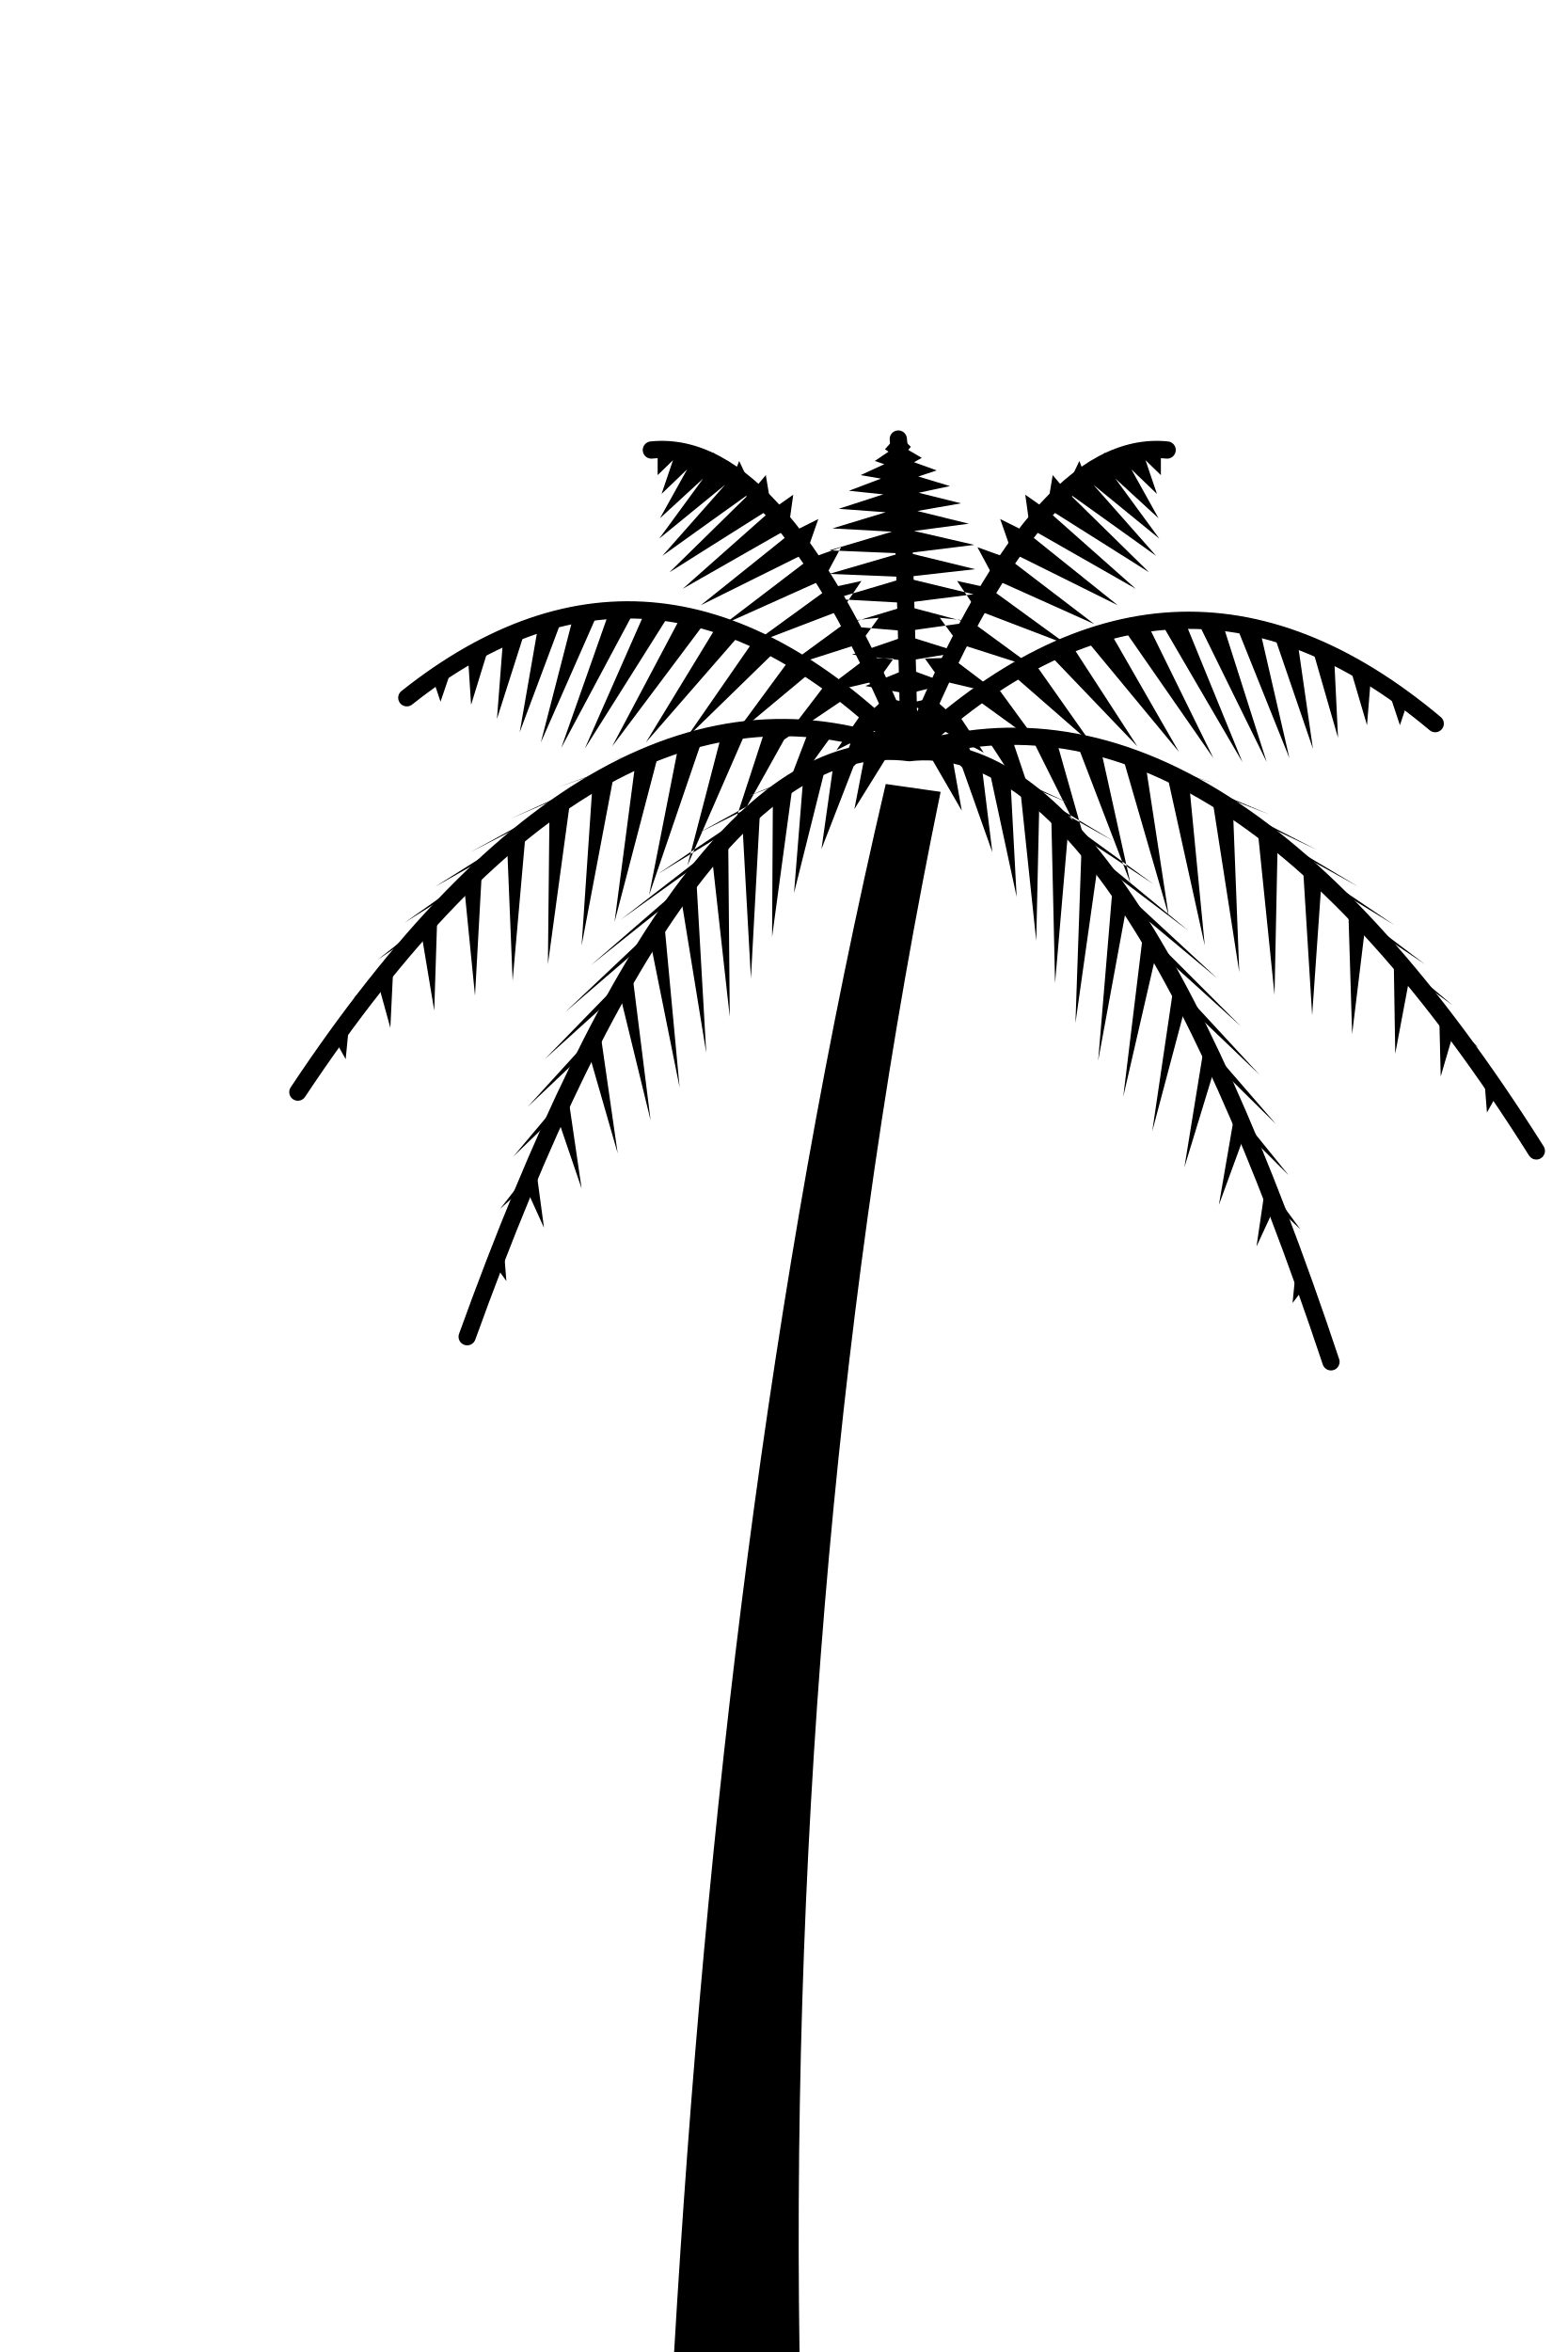
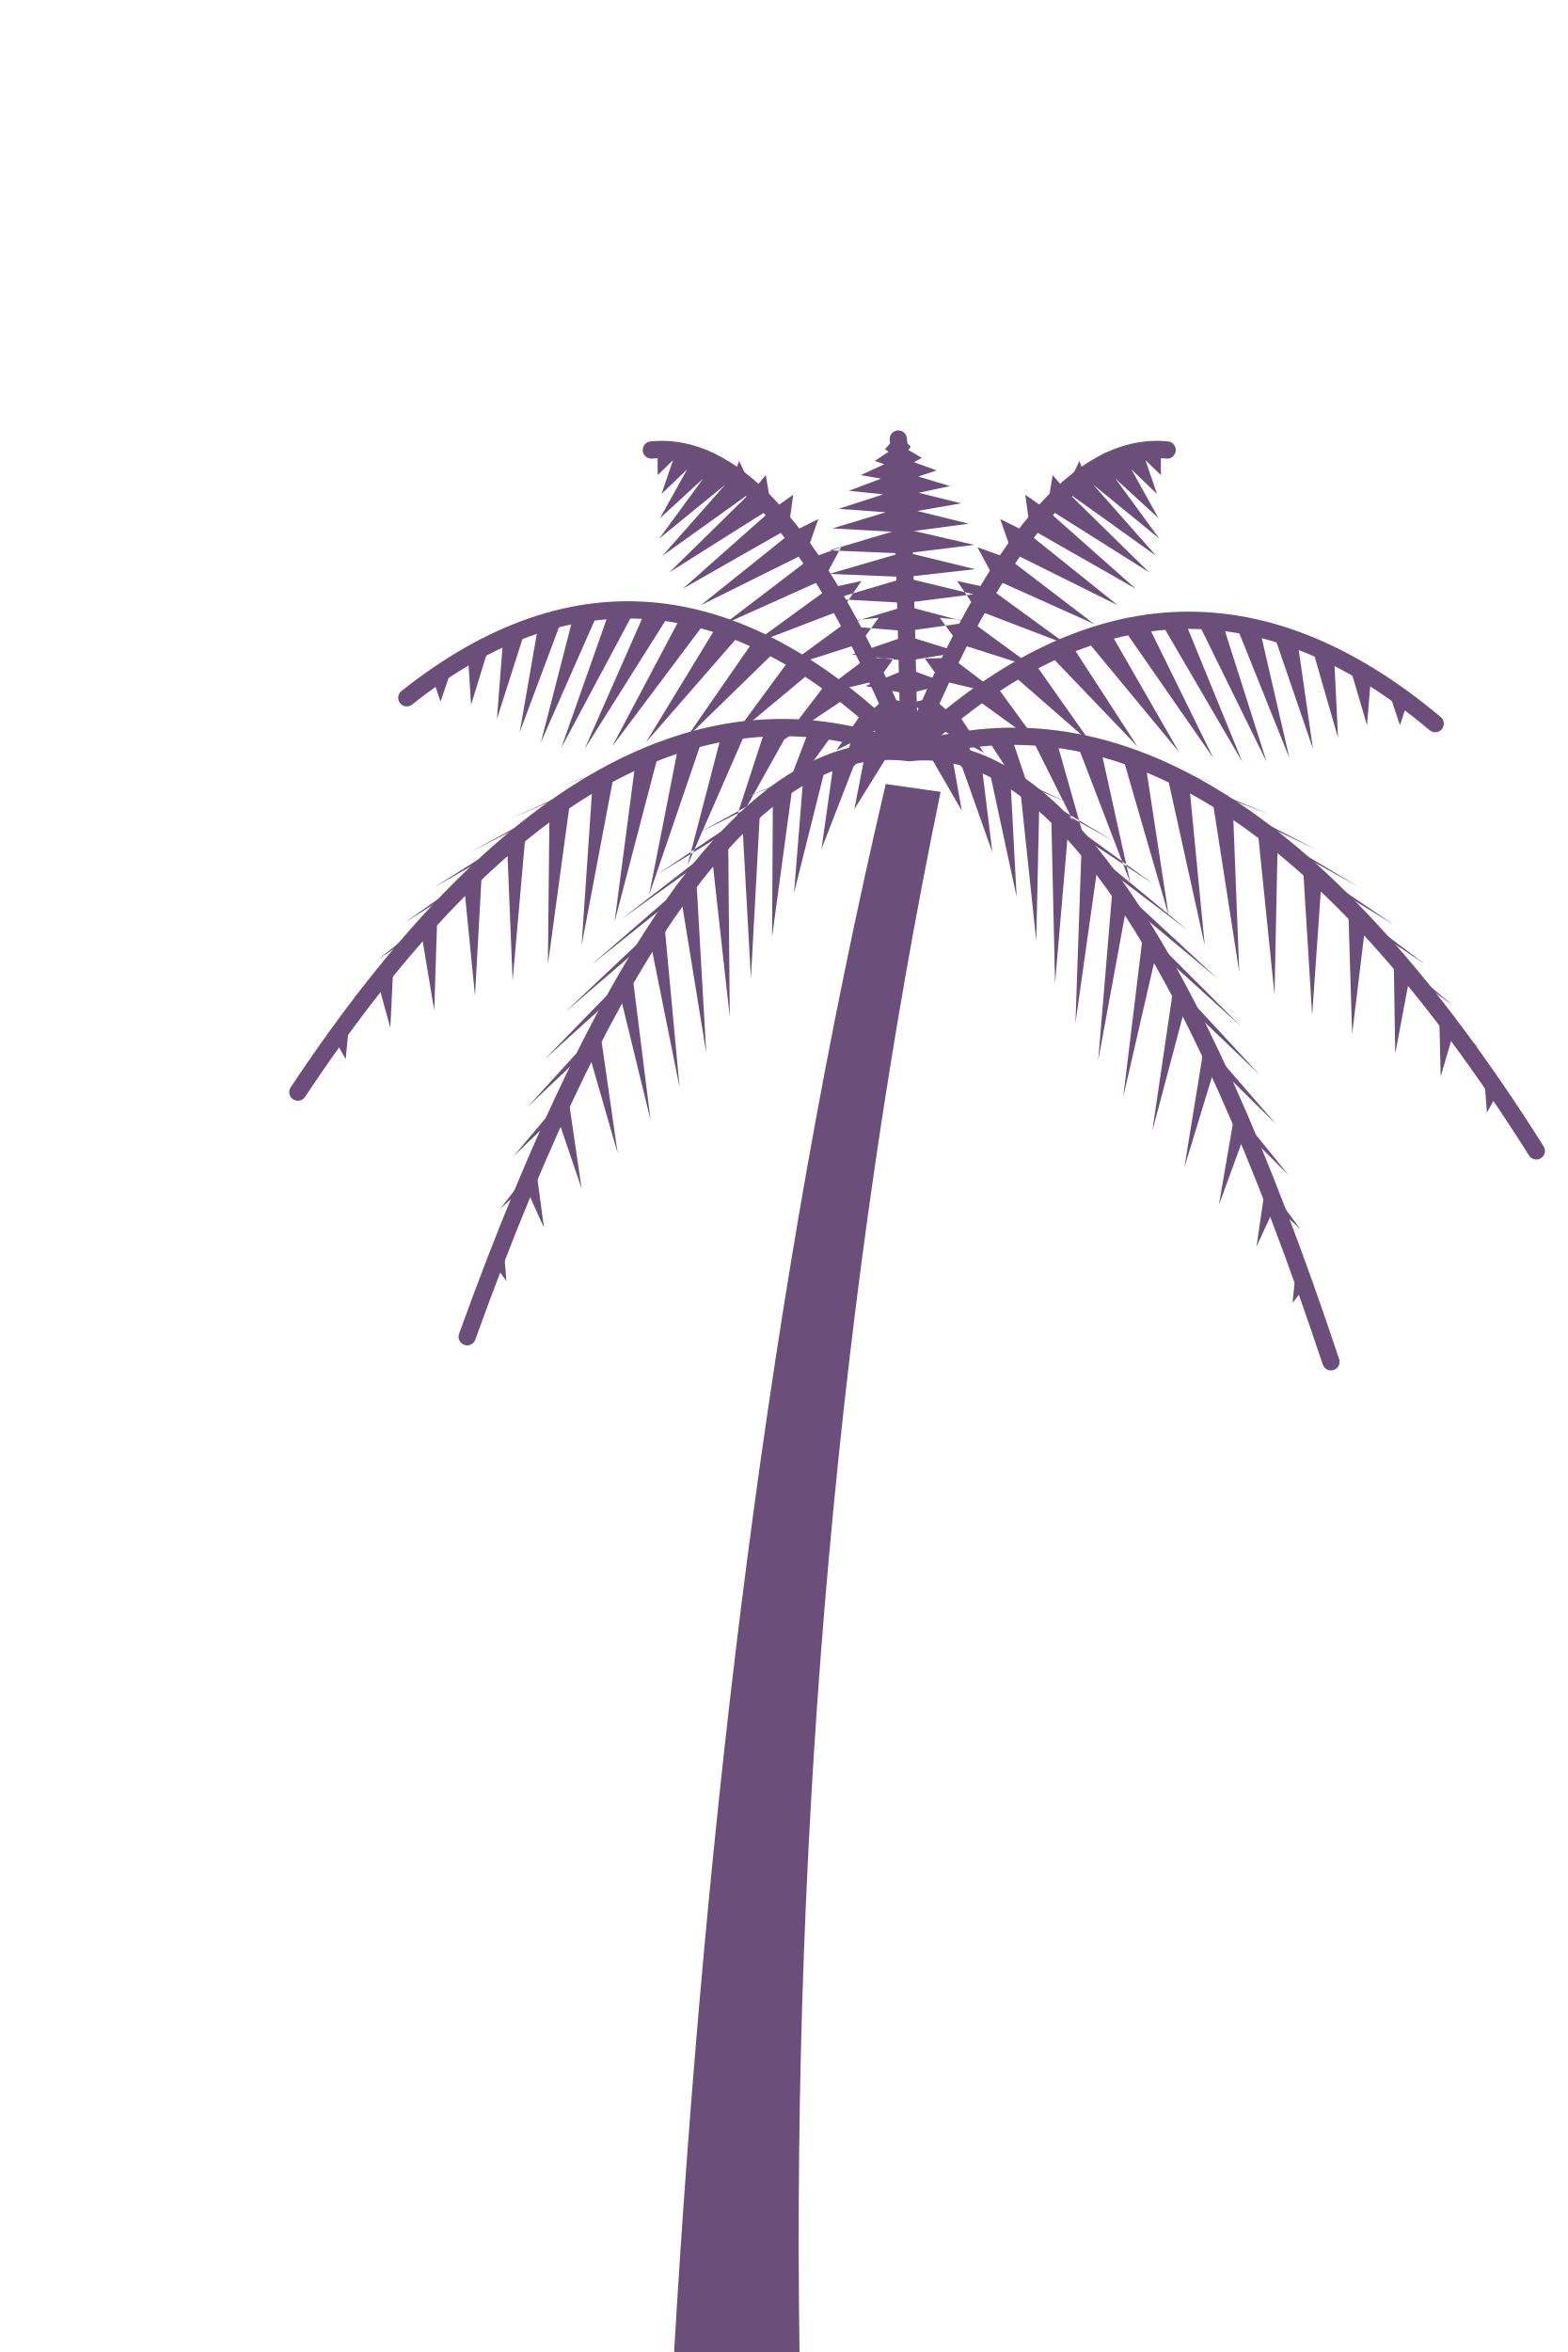
- <svg xmlns="http://www.w3.org/2000/svg" fill="#000" color="#000" viewBox="0 0 200 300">
+ <svg xmlns="http://www.w3.org/2000/svg" fill="#6b4f7a" color="#6b4f7a" viewBox="0 0 200 300">
  <path d="M86 300C90 232 98 164 113 100L120 101C107 164 101 232 102 300ZM112 94.6L106.4 100.3L108.9 93.8ZM112 94.6L108.2 93.5L108.9 93.8ZM106.5 93.3L99.4 103.1L103.3 92.9ZM106.5 93.3L100.7 92.6L103.3 92.9ZM100.9 92.8L93.2 106.6L97.7 92.8ZM100.9 92.8L93 92.9L97.7 92.8ZM95.3 93L87.7 110.4L92.1 93.5ZM95.3 93L85.3 94.4L92.1 93.5ZM89.7 94L82.8 114.2L86.6 94.9ZM89.7 94L77.9 97L86.6 94.9ZM84.1 95.8L78.4 117.6L81.1 97ZM84.1 95.8L71.2 100.4L81.1 97ZM78.4 98.4L74.2 120.6L75.6 99.9ZM78.4 98.4L65.2 104.4L75.6 99.9ZM72.8 101.7L69.9 123L70.1 103.5ZM72.8 101.7L60 108.7L70.1 103.5ZM67.1 105.8L65.4 125.1L64.7 107.9ZM67.1 105.8L55.5 113.1L64.7 107.9ZM61.5 110.7L60.6 127L59.2 112.9ZM61.5 110.7L51.6 117.7L59.2 112.9ZM55.8 116.4L55.4 128.9L53.7 118.7ZM55.8 116.4L48.2 122.4L53.7 118.7ZM50.2 122.8L49.8 131.1L48.2 125.3ZM50.2 122.8L45.1 127.3L48.2 125.3ZM44.6 130L44.1 135.1L42.7 132.6ZM44.6 130L41.4 133.2L42.7 132.6ZM112.6 92.7L106.7 95.7L110.2 90.6ZM112.6 92.7L111.4 90.4L110.2 90.6ZM108.1 88.9L99.8 94.5L105.6 86.9ZM108.1 88.9L106.2 86.1L105.6 86.9ZM103.6 85.6L93.4 94.1L100.9 83.9ZM103.6 85.6L100.6 82.5L100.9 83.9ZM99.1 82.9L87.5 94.2L96.3 81.5ZM99.1 82.9L94.7 79.7L96.3 81.5ZM94.6 80.7L82.4 94.7L91.6 79.6ZM94.6 80.7L88.6 77.9L91.6 79.6ZM90.1 79.2L78.1 95.2L87 78.4ZM90.1 79.2L82.5 77.1L87 78.4ZM85.5 78.2L74.6 95.5L82.4 77.8ZM85.5 78.2L76.6 77.1L82.4 77.8ZM81 77.8L71.6 95.4L77.8 77.8ZM81 77.8L71.3 78L77.8 77.8ZM76.4 77.9L69 94.7L73.2 78.4ZM76.4 77.9L66.7 79.3L73.2 78.4ZM71.8 78.7L66.3 93.4L68.7 79.6ZM71.8 78.7L62.8 81L68.7 79.6ZM67.1 80.1L63.4 91.7L64.2 81.3ZM67.1 80.1L59.8 82.8L64.2 81.3ZM62.5 82.1L60.1 89.9L59.7 83.7ZM62.5 82.1L57.2 84.6L59.7 83.7ZM57.8 84.8L56.2 89.5L55.2 86.5ZM57.8 84.8L54.3 86.8L55.2 86.5ZM114.3 91.9L109.1 92.5L113 89ZM114.3 91.9L115.6 89.6L113 89ZM112 86.8L104.4 88.6L110.6 83.9ZM112 86.8L114 84L110.6 83.9ZM109.7 82.1L100 85.2L108.2 79.2ZM109.7 82.1L112.1 78.8L108.2 79.2ZM107.4 77.8L95.9 82.2L105.8 75ZM107.4 77.8L109.9 74.1L105.8 75ZM105.1 73.9L92.4 79.6L103.4 71.2ZM105.1 73.9L107.3 69.8L103.4 71.2ZM102.9 70.5L89.4 77.2L101 67.9ZM102.9 70.5L104.4 66.2L101 67.9ZM100.6 67.4L87.1 75.1L98.5 65ZM100.6 67.4L101.2 63.1L98.5 65ZM98.4 64.8L85.4 73L96.1 62.5ZM98.4 64.8L97.7 60.6L96.1 62.5ZM96.1 62.6L84.5 70.9L93.6 60.6ZM96.1 62.6L94.3 58.8L93.6 60.6ZM93.9 60.7L84.1 68.7L91.2 59ZM93.9 60.7L91 57.7L91.2 59ZM91.6 59.3L84.2 66.1L88.7 58ZM91.6 59.3L88.1 57.2L88.7 58ZM89.4 58.2L84.4 63L86.3 57.4ZM89.4 58.2L85.9 57.2L86.3 57.4ZM87.1 57.5L83.9 60.6L83.9 57.3ZM87.1 57.5L84.1 57.3L83.9 57.3ZM115.9 92.9L112.3 91.7L115.9 89.7ZM115.9 92.9L119.4 91.5L115.9 89.7ZM115.8 88.5L110.4 87.5L115.8 85.3ZM115.8 88.5L121 87.2L115.8 85.3ZM115.7 84.3L108.7 83.5L115.7 81.1ZM115.7 84.3L122.4 83.2L115.7 81.1ZM115.6 80.5L107.3 79.8L115.6 77.3ZM115.6 80.5L123.5 79.4L115.6 77.3ZM115.5 76.9L106.4 76.4L115.5 73.7ZM115.5 76.9L124.2 75.8L115.5 73.7ZM115.5 73.6L105.8 73.2L115.4 70.4ZM115.5 73.6L124.4 72.6L115.4 70.4ZM115.4 70.6L105.8 70.2L115.2 67.4ZM115.4 70.6L124.3 69.5L115.2 67.4ZM115.3 67.9L106.2 67.4L115.1 64.7ZM115.3 67.9L123.6 66.8L115.1 64.7ZM115.2 65.5L107 64.9L115 62.3ZM115.2 65.5L122.6 64.2L115 62.3ZM115.1 63.3L108.3 62.6L114.9 60.1ZM115.1 63.3L121.2 62L114.9 60.1ZM115 61.5L109.8 60.6L114.8 58.3ZM115 61.5L119.5 60L114.8 58.3ZM114.9 59.9L111.6 58.8L114.7 56.7ZM114.9 59.9L117.6 58.4L114.7 56.7ZM114.8 58.6L112.9 57.3L114.6 55.4ZM114.8 58.6L116.2 57L114.6 55.4ZM117.7 91.9L116.4 89.6L119 89ZM117.7 91.9L122.9 92.5L119 89ZM120 86.8L118 84L121.4 83.9ZM120 86.8L127.6 88.6L121.4 83.9ZM122.3 82.1L119.9 78.8L123.8 79.2ZM122.3 82.1L132 85.2L123.8 79.2ZM124.6 77.8L122.1 74.1L126.2 75ZM124.6 77.8L136.1 82.2L126.2 75ZM126.9 73.9L124.7 69.8L128.6 71.2ZM126.9 73.9L139.6 79.6L128.6 71.2ZM129.1 70.5L127.6 66.2L131 67.9ZM129.1 70.5L142.6 77.2L131 67.9ZM131.4 67.4L130.8 63.1L133.5 65ZM131.4 67.4L144.9 75.1L133.5 65ZM133.6 64.8L134.3 60.6L135.9 62.5ZM133.6 64.8L146.6 73L135.9 62.5ZM135.9 62.6L137.7 58.8L138.4 60.6ZM135.9 62.6L147.5 70.9L138.4 60.6ZM138.1 60.7L141 57.7L140.8 59ZM138.1 60.7L147.9 68.7L140.8 59ZM140.4 59.3L143.9 57.2L143.3 58ZM140.4 59.3L147.8 66.1L143.3 58ZM142.6 58.2L146.1 57.2L145.7 57.4ZM142.6 58.2L147.6 63L145.7 57.4ZM144.9 57.5L147.9 57.3L148.1 57.3ZM144.9 57.5L148.1 60.6L148.1 57.3ZM119.6 92.8L121 90.5L122 90.7ZM119.6 92.8L125.5 96L122 90.7ZM124.3 89L126.5 86.3L126.9 87.2ZM124.3 89L132.6 95L126.9 87.2ZM129 85.9L132.4 82.9L131.8 84.3ZM129 85.9L139.2 94.8L131.8 84.3ZM133.7 83.3L138.7 80.4L136.6 82.1ZM133.7 83.3L145.1 95.2L136.6 82.1ZM138.4 81.4L145.1 78.9L141.5 80.4ZM138.4 81.4L150.4 95.9L141.5 80.4ZM143.2 80L151.4 78.4L146.3 79.4ZM143.2 80L154.8 96.7L146.3 79.4ZM148 79.2L157.4 78.7L151.1 79.1ZM148 79.2L158.5 97.2L151.1 79.1ZM152.7 79.1L162.9 79.8L155.9 79.3ZM152.7 79.1L161.6 97.2L155.9 79.3ZM157.6 79.5L167.6 81.4L160.7 80.2ZM157.6 79.5L164.5 96.7L160.7 80.2ZM162.4 80.6L171.5 83.3L165.5 81.6ZM162.4 80.6L167.5 95.5L165.5 81.6ZM167.3 82.3L174.7 85.3L170.2 83.7ZM167.3 82.3L170.7 94.1L170.2 83.7ZM172.1 84.7L177.4 87.3L174.9 86.3ZM172.1 84.7L174.4 92.5L174.9 86.3ZM177 87.7L180.5 89.8L179.6 89.5ZM177 87.7L178.6 92.5L179.6 89.5ZM120.1 94.9L124.2 94.1L123.3 94.3ZM120.1 94.9L125.5 101L123.3 94.3ZM125.8 94L132 93.7L129 93.9ZM125.8 94L132.5 104.3L129 93.9ZM131.5 93.9L140 94.7L134.7 94.2ZM131.5 93.9L138.7 108.3L134.7 94.2ZM137.3 94.6L147.8 96.8L140.4 95.4ZM137.3 94.6L144.2 112.6L140.4 95.4ZM143.1 96.1L155.2 100L146.1 97.2ZM143.1 96.1L149.1 116.8L146.1 97.2ZM148.8 98.4L162 103.9L151.7 99.9ZM148.8 98.4L153.7 120.6L151.7 99.9ZM154.6 101.5L168 108.4L157.3 103.3ZM154.6 101.5L158.1 124L157.3 103.3ZM160.4 105.4L173.3 113.1L163 107.4ZM160.4 105.4L162.6 126.9L163 107.4ZM166.2 110.1L177.9 118L168.6 112.3ZM166.2 110.1L167.4 129.5L168.6 112.3ZM172 115.6L181.8 123L174.2 117.9ZM172 115.6L172.5 131.9L174.2 117.9ZM177.8 121.9L185.3 128.2L179.9 124.3ZM177.8 121.9L178 134.4L179.9 124.3ZM183.6 129L188.6 133.6L185.5 131.5ZM183.6 129L183.8 137.3L185.5 131.5ZM189.3 136.8L192.5 140.1L191.1 139.4ZM189.3 136.8L189.7 141.9L191.1 139.4ZM113.6 95.8L109 103.2L110.4 96ZM113.6 95.8L108.5 96.1L110.4 96ZM109.5 96.2L104.8 108.3L106.4 97ZM109.5 96.2L101.9 98.1L106.4 97ZM105.4 97.5L101.3 113.9L102.5 98.9ZM105.4 97.5L95.3 101.6L102.5 98.9ZM101.2 99.6L98.5 119.5L98.6 101.5ZM101.2 99.6L89.2 106.2L98.6 101.5ZM97 102.7L95.8 124.8L94.7 104.9ZM97 102.7L83.9 111.5L94.7 104.9ZM92.9 106.7L93.1 129.7L90.8 109ZM92.9 106.7L79.2 117.3L90.8 109ZM88.8 111.5L90.1 134.3L86.8 114ZM88.8 111.5L75.4 123.1L86.8 114ZM84.7 117.2L86.7 138.7L82.9 119.8ZM84.7 117.2L72.1 129.1L82.9 119.8ZM80.6 123.7L83 142.9L79 126.5ZM80.6 123.7L69.5 135.1L79 126.5ZM76.5 131.1L78.8 147.1L75 133.9ZM76.5 131.1L67.3 141.2L75 133.9ZM72.4 139.3L74.2 151.6L71 142.2ZM72.4 139.3L65.5 147.5L71 142.2ZM68.3 148.4L69.4 156.6L67 151.3ZM68.3 148.4L63.8 154.2L67 151.3ZM64.2 158.3L64.6 163.4L63.1 161.3ZM64.2 158.3L61.6 162.2L63.1 161.3ZM118.3 95.8L123.4 96.3L121.4 96.1ZM118.3 95.8L122.7 103.4L121.4 96.1ZM122.2 96.3L129.9 98.6L125.2 97.3ZM122.2 96.3L126.6 108.7L125.2 97.3ZM126.1 97.7L136.3 102.4L128.9 99.3ZM126.1 97.7L129.7 114.4L128.9 99.3ZM130.1 100.1L142.1 107.3L132.6 102ZM130.1 100.1L132.2 120L132.6 102ZM134.1 103.3L147.2 112.8L136.3 105.6ZM134.1 103.3L134.6 125.4L136.3 105.6ZM138 107.5L151.6 118.7L140.1 110ZM138 107.5L137.2 130.5L140.1 110ZM142 112.5L155.3 124.8L143.8 115.2ZM142 112.5L140.1 135.3L143.8 115.2ZM145.9 118.5L158.3 130.9L147.6 121.2ZM145.9 118.5L143.3 139.9L147.6 121.2ZM149.8 125.3L160.7 137.1L151.3 128.1ZM149.8 125.3L147 144.3L151.3 128.1ZM153.7 132.9L162.8 143.4L155.1 135.8ZM153.7 132.9L151.1 148.9L155.1 135.8ZM157.6 141.5L164.4 149.9L158.9 144.4ZM157.6 141.5L155.5 153.7L158.9 144.4ZM161.5 150.8L165.9 156.8L162.7 153.8ZM161.5 150.8L160.3 159L162.7 153.8ZM165.4 161.1L168 165.1L166.5 164.1ZM165.4 161.1L164.9 166.2L166.5 164.1Z" />
  <path d="M116 96Q77 80.6 38 139.3M116 96Q84 63.5 51.9 89M116 96Q99.6 55.7 83.1 57.4M116 96Q115.3 62 114.6 56M116 96Q132.4 55.7 148.9 57.4M116 96Q149.6 64.2 183.1 92.3M116 96Q156 83.4 196 146.8M116 96Q87.8 92.3 59.6 170.5M116 96Q142.9 92.9 169.8 173.7" fill="none" stroke="currentColor" stroke-width="2.2" stroke-linecap="round" />
</svg>
